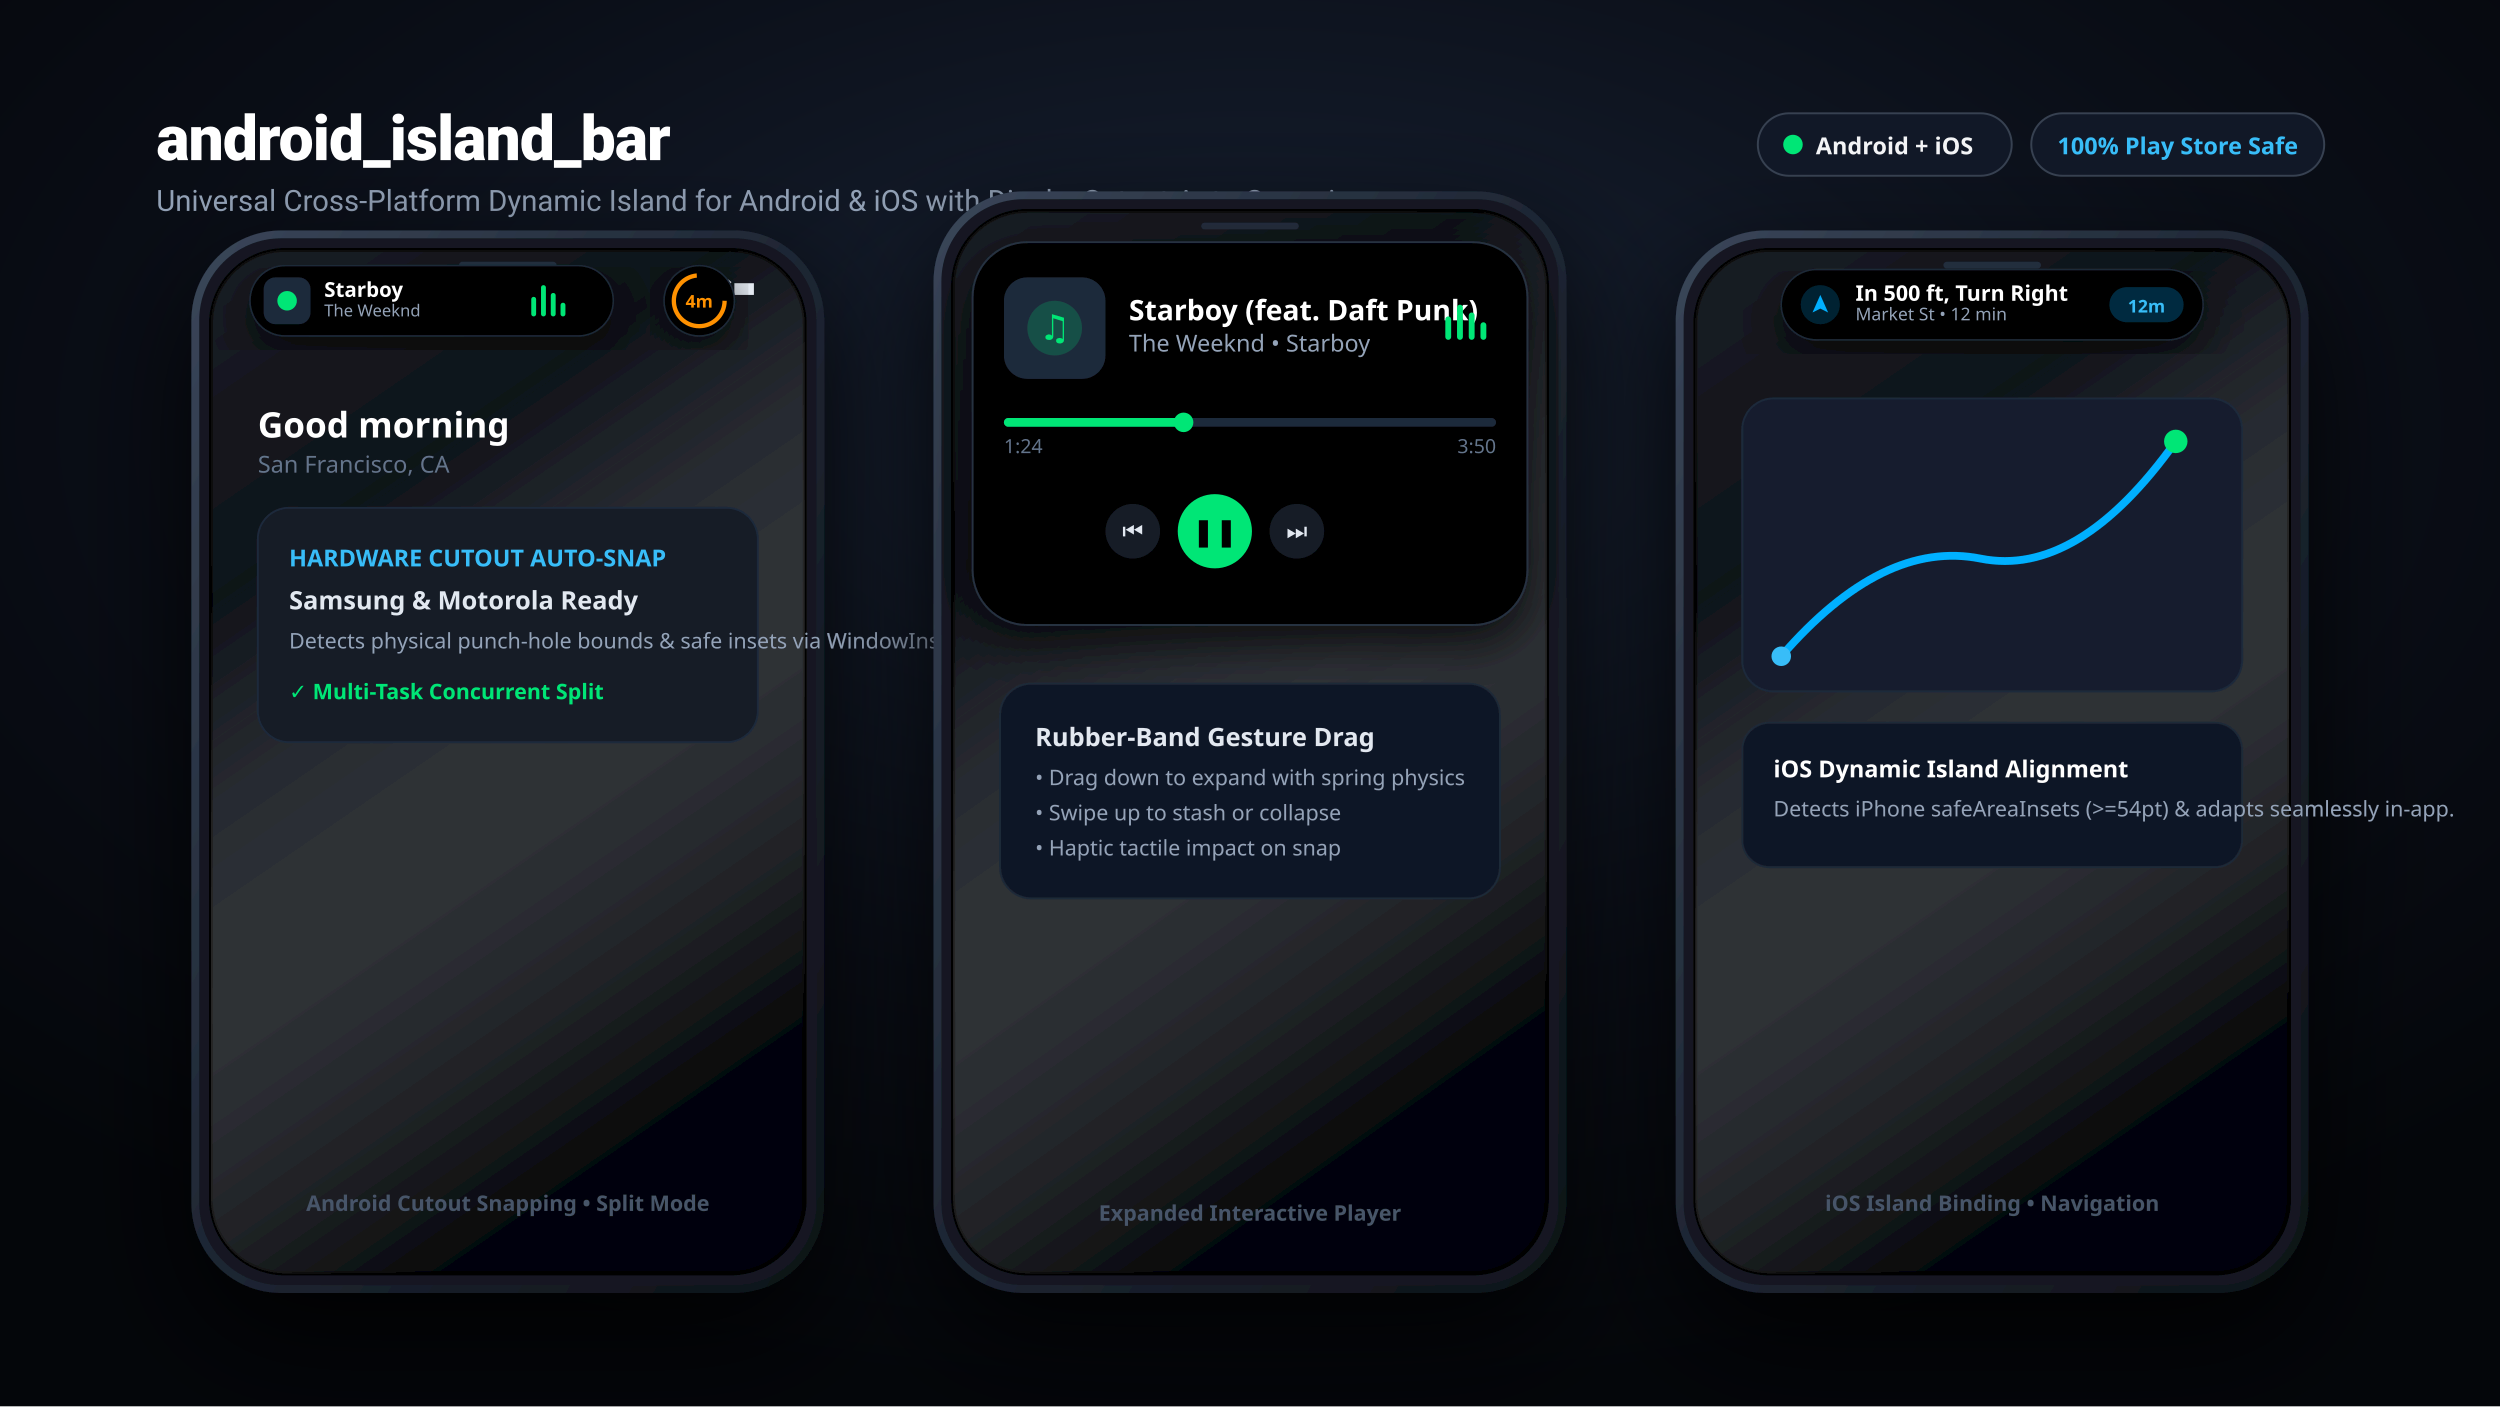
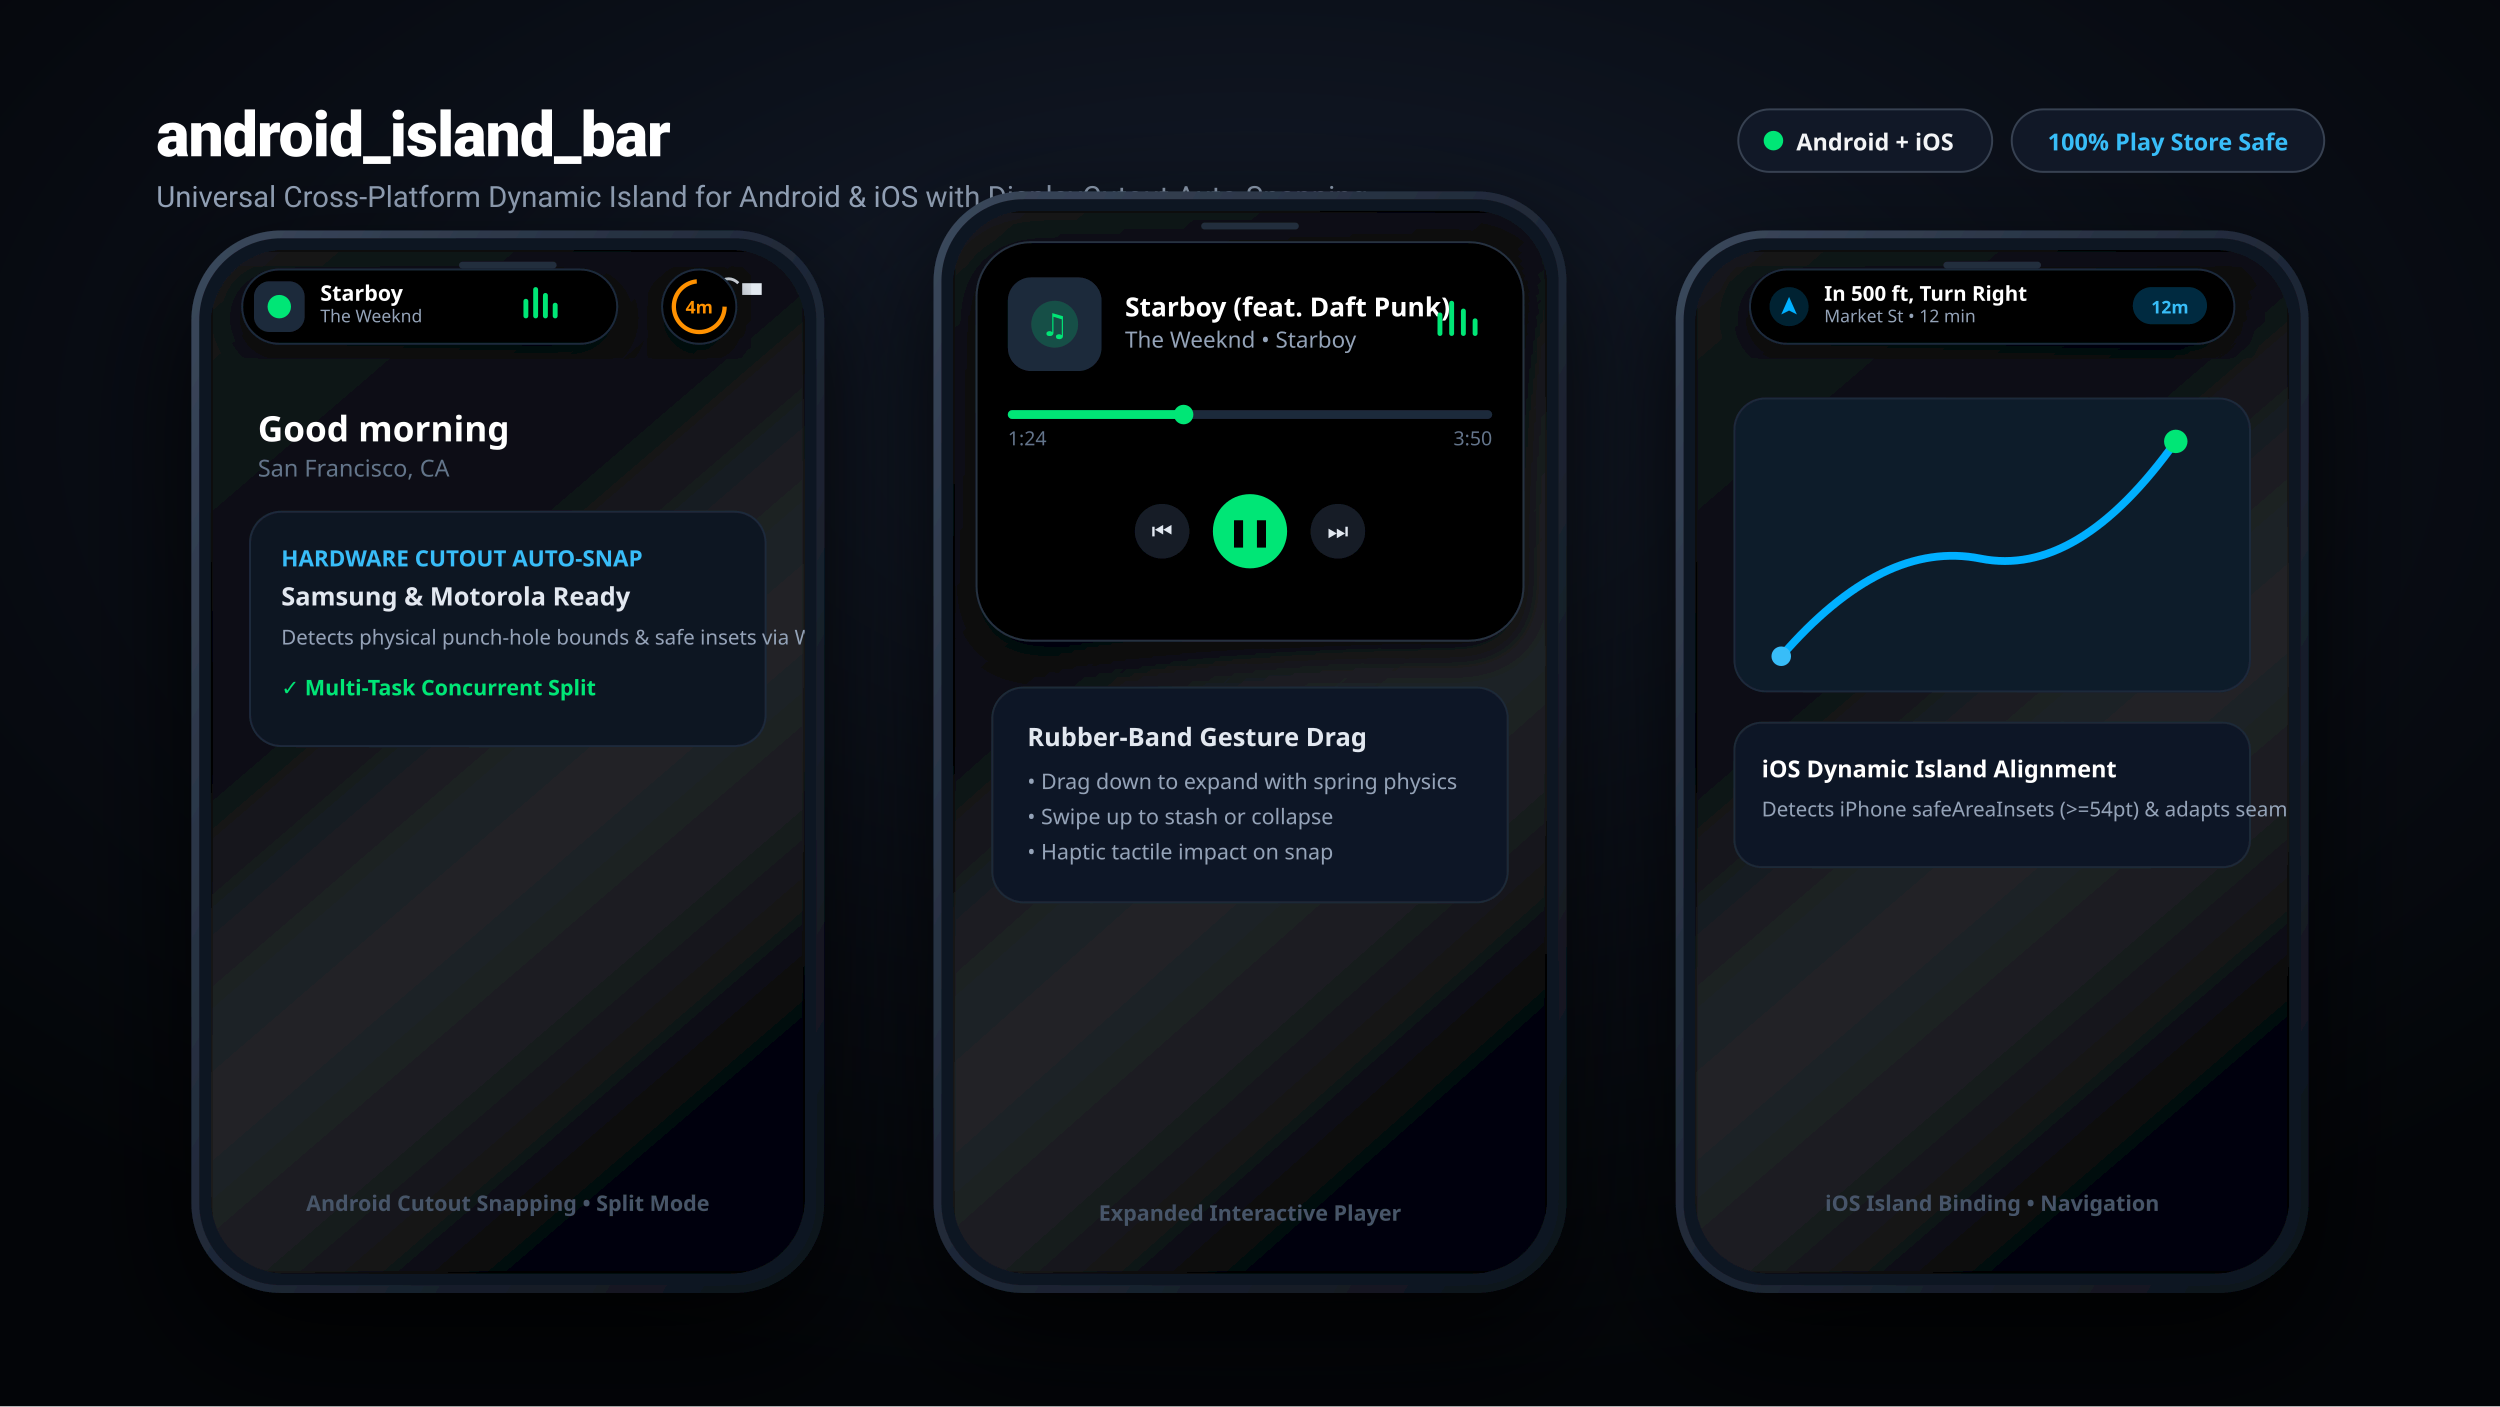
<svg xmlns="http://www.w3.org/2000/svg" viewBox="0 0 1280 720" width="1280" height="720">
  <defs>
    <radialGradient id="bgGlow" cx="50%" cy="30%" r="70%">
-       <stop offset="0%" stop-color="#182234" />
-       <stop offset="60%" stop-color="#0A0E17" />
-       <stop offset="100%" stop-color="#04060A" />
+       <stop offset="0%" stop-color="#141C2B" />
+       <stop offset="60%" stop-color="#090D15" />
+       <stop offset="100%" stop-color="#030508" />
    </radialGradient>
    <linearGradient id="phoneBorder" x1="0%" y1="0%" x2="100%" y2="100%">
-       <stop offset="0%" stop-color="#3A4659" />
-       <stop offset="50%" stop-color="#1E2633" />
-       <stop offset="100%" stop-color="#0D1117" />
+       <stop offset="0%" stop-color="#3B485C" />
+       <stop offset="50%" stop-color="#1F2837" />
+       <stop offset="100%" stop-color="#0D121A" />
    </linearGradient>
-     <linearGradient id="screenGlass" x1="0%" y1="0%" x2="40%" y2="100%">
-       <stop offset="0%" stop-color="#FFFFFF" stop-opacity="0.07" />
-       <stop offset="30%" stop-color="#FFFFFF" stop-opacity="0.02" />
-       <stop offset="100%" stop-color="#000000" stop-opacity="0.6" />
+     <linearGradient id="screenGlass" x1="0%" y1="0%" x2="50%" y2="100%">
+       <stop offset="0%" stop-color="#FFFFFF" stop-opacity="0.05" />
+       <stop offset="40%" stop-color="#FFFFFF" stop-opacity="0.01" />
+       <stop offset="100%" stop-color="#000000" stop-opacity="0.4" />
    </linearGradient>
    <radialGradient id="lensReflect" cx="40%" cy="40%" r="60%">
-       <stop offset="0%" stop-color="#2D3748" />
-       <stop offset="60%" stop-color="#0A0D14" />
-       <stop offset="100%" stop-color="#020408" />
+       <stop offset="0%" stop-color="#334155" />
+       <stop offset="60%" stop-color="#0F172A" />
+       <stop offset="100%" stop-color="#020617" />
    </radialGradient>
    <filter id="islandShadow" x="-20%" y="-20%" width="140%" height="140%">
-       <feDropShadow dx="0" dy="8" stdDeviation="12" flood-color="#000000" flood-opacity="0.75" />
+       <feDropShadow dx="0" dy="6" stdDeviation="10" flood-color="#000000" flood-opacity="0.8" />
    </filter>
    <filter id="phoneShadow" x="-20%" y="-10%" width="140%" height="130%">
      <feDropShadow dx="0" dy="24" stdDeviation="30" flood-color="#000000" flood-opacity="0.85" />
    </filter>
+     <clipPath id="screenClip1">
+       <rect x="8" y="8" width="304" height="524" rx="38" />
+     </clipPath>
+     <clipPath id="screenClip2">
+       <rect x="8" y="8" width="304" height="544" rx="38" />
+     </clipPath>
+     <clipPath id="screenClip3">
+       <rect x="8" y="8" width="304" height="524" rx="38" />
+     </clipPath>
+     <clipPath id="phone1PillClip">
+       <rect x="24" y="18" width="192" height="38" rx="19" />
+     </clipPath>
+     <clipPath id="phone2CardClip">
+       <rect x="20" y="24" width="280" height="204" rx="28" />
+     </clipPath>
+     <clipPath id="phone3PillClip">
+       <rect x="36" y="18" width="248" height="38" rx="19" />
+     </clipPath>
  </defs>
  <rect width="1280" height="720" fill="url(#bgGlow)" />
-   <g transform="translate(80, 50)">
+   <g transform="translate(80, 48)">
    <text x="0" y="32" fill="#FFFFFF" font-family="-apple-system, BlinkMacSystemFont, 'SF Pro Display', 'Segoe UI', Roboto, sans-serif" font-size="32" font-weight="800" letter-spacing="-0.5">android_island_bar</text>
    <text x="0" y="58" fill="#94A3B8" font-family="-apple-system, BlinkMacSystemFont, 'SF Pro Text', Roboto, sans-serif" font-size="15" font-weight="400">
      Universal Cross-Platform Dynamic Island for Android &amp; iOS with DisplayCutout Auto-Snapping
    </text>
  </g>
-   <g transform="translate(900, 50)">
+   <g transform="translate(890, 48)">
    <rect x="0" y="8" width="130" height="32" rx="16" fill="#111827" stroke="#374151" stroke-width="1" />
    <circle cx="18" cy="24" r="5" fill="#00E676" />
    <text x="70" y="29" fill="#F3F4F6" font-family="sans-serif" font-size="12" font-weight="600" text-anchor="middle">Android + iOS</text>
-     <rect x="140" y="8" width="150" height="32" rx="16" fill="#111827" stroke="#374151" stroke-width="1" />
-     <text x="215" y="29" fill="#38BDF8" font-family="sans-serif" font-size="12" font-weight="600" text-anchor="middle">100% Play Store Safe</text>
+     <rect x="140" y="8" width="160" height="32" rx="16" fill="#111827" stroke="#374151" stroke-width="1" />
+     <text x="220" y="29" fill="#38BDF8" font-family="sans-serif" font-size="12" font-weight="600" text-anchor="middle">100% Play Store Safe</text>
  </g>
  <g transform="translate(100, 120)" filter="url(#phoneShadow)">
-     <rect width="320" height="540" rx="44" fill="#131822" stroke="url(#phoneBorder)" stroke-width="4" />
-     <rect x="8" y="8" width="304" height="524" rx="38" fill="#090D14" stroke="#000000" stroke-width="2" />
-     <rect x="8" y="8" width="304" height="524" rx="38" fill="url(#screenGlass)" />
+     <rect width="320" height="540" rx="44" fill="#111622" stroke="url(#phoneBorder)" stroke-width="4" />
+     <g clip-path="url(#screenClip1)">
+       <rect x="8" y="8" width="304" height="524" fill="#070A0F" stroke="#000000" stroke-width="2" />
+       <rect x="8" y="8" width="304" height="524" fill="url(#screenGlass)" />
+       <text x="28" y="32" fill="#E2E8F0" font-family="sans-serif" font-size="11" font-weight="600">09:41</text>
+       <path d="M 280 25 L 290 25 L 290 31 L 280 31 Z" fill="#E2E8F0" />
+       <path d="M 268 25 C 271 22, 275 22, 278 25" stroke="#E2E8F0" stroke-width="1.5" fill="none" />
+       <circle cx="160" cy="30" r="6" fill="url(#lensReflect)" stroke="#1E293B" stroke-width="1.2" />
+       <circle cx="158.5" cy="28.5" r="1.6" fill="#64748B" />
+       <g filter="url(#islandShadow)">
+         <rect x="24" y="18" width="192" height="38" rx="19" fill="#000000" stroke="#1E293B" stroke-width="1" />
+         <g clip-path="url(#phone1PillClip)">
+           <rect x="30" y="24" width="26" height="26" rx="8" fill="#1E293B" />
+           <circle cx="43" cy="37" r="6" fill="#00E676" />
+           <text x="64" y="34" fill="#FFFFFF" font-family="sans-serif" font-size="11" font-weight="700">Starboy</text>
+           <text x="64" y="45" fill="#94A3B8" font-family="sans-serif" font-size="9">The Weeknd</text>
+           <rect x="168" y="33" width="2.5" height="10" rx="1.2" fill="#00E676" />
+           <rect x="173" y="27" width="2.5" height="16" rx="1.2" fill="#00E676" />
+           <rect x="178" y="30" width="2.5" height="13" rx="1.2" fill="#00E676" />
+           <rect x="183" y="35" width="2.5" height="8" rx="1.2" fill="#00E676" />
+         </g>
+       </g>
+       <g filter="url(#islandShadow)">
+         <circle cx="258" cy="37" r="19" fill="#000000" stroke="#1E293B" stroke-width="1" />
+         <circle cx="258" cy="37" r="13" fill="none" stroke="#FF9100" stroke-width="2.2" stroke-dasharray="60,25" />
+         <text x="258" y="40.5" fill="#FF9100" font-family="sans-serif" font-size="9" font-weight="800" text-anchor="middle">4m</text>
+       </g>
+       <g transform="translate(24, 82)">
+         <text x="8" y="24" fill="#FFFFFF" font-family="sans-serif" font-size="18" font-weight="700">Good morning</text>
+         <text x="8" y="42" fill="#64748B" font-family="sans-serif" font-size="12">San Francisco, CA</text>
+         <rect x="4" y="60" width="264" height="120" rx="16" fill="#111724" stroke="#1E293B" stroke-width="1" />
+         <text x="20" y="88" fill="#38BDF8" font-family="sans-serif" font-size="11.5" font-weight="700">HARDWARE CUTOUT AUTO-SNAP</text>
+         <text x="20" y="108" fill="#E2E8F0" font-family="sans-serif" font-size="13" font-weight="600">Samsung &amp; Motorola Ready</text>
+         <text x="20" y="128" fill="#94A3B8" font-family="sans-serif" font-size="10.5">Detects physical punch-hole bounds &amp; safe insets via WindowInsets.</text>
+         <text x="20" y="154" fill="#00E676" font-family="sans-serif" font-size="11" font-weight="700">✓ Multi-Task Concurrent Split</text>
+       </g>
+       <text x="160" y="500" fill="#475569" font-family="sans-serif" font-size="11" font-weight="600" text-anchor="middle">Android Cutout Snapping • Split Mode</text>
+     </g>
    <rect x="135" y="14" width="50" height="3.5" rx="1.75" fill="#242D3D" />
-     <text x="32" y="32" fill="#E2E8F0" font-family="sans-serif" font-size="11" font-weight="600">09:41</text>
-     <path d="M 276 25 L 286 25 L 286 31 L 276 31 Z" fill="#E2E8F0" />
-     <path d="M 264 25 C 267 22, 271 22, 274 25" stroke="#E2E8F0" stroke-width="1.5" fill="none" />
-     <circle cx="160" cy="30" r="6.5" fill="url(#lensReflect)" stroke="#1F2937" stroke-width="1.2" />
-     <circle cx="158.5" cy="28.5" r="1.8" fill="#4B5563" />
-     <g filter="url(#islandShadow)">
-       <rect x="28" y="16" width="186" height="36" rx="18" fill="#000000" stroke="#1F2937" stroke-width="0.8" />
-       <rect x="35" y="22" width="24" height="24" rx="6" fill="#1E293B" />
-       <circle cx="47" cy="34" r="5" fill="#00E676" />
-       <text x="66" y="32" fill="#FFFFFF" font-family="sans-serif" font-size="10.5" font-weight="700">Starboy</text>
-       <text x="66" y="42" fill="#94A3B8" font-family="sans-serif" font-size="8.5">The Weeknd</text>
-       <rect x="172" y="32" width="2.5" height="10" rx="1.2" fill="#00E676" />
-       <rect x="177" y="26" width="2.5" height="16" rx="1.2" fill="#00E676" />
-       <rect x="182" y="30" width="2.5" height="12" rx="1.2" fill="#00E676" />
-       <rect x="187" y="35" width="2.5" height="7" rx="1.2" fill="#00E676" />
-     </g>
-     <g filter="url(#islandShadow)">
-       <circle cx="258" cy="34" r="18" fill="#000000" stroke="#1F2937" stroke-width="0.8" />
-       <circle cx="258" cy="34" r="13" fill="none" stroke="#FF9100" stroke-width="2.2" stroke-dasharray="60,25" />
-       <text x="258" y="37.5" fill="#FF9100" font-family="sans-serif" font-size="9" font-weight="800" text-anchor="middle">4m</text>
-     </g>
-     <g transform="translate(24, 80)">
-       <text x="8" y="24" fill="#FFFFFF" font-family="sans-serif" font-size="18" font-weight="700">Good morning</text>
-       <text x="8" y="42" fill="#64748B" font-family="sans-serif" font-size="12">San Francisco, CA</text>
-       <rect x="8" y="60" width="256" height="120" rx="16" fill="#141B26" stroke="#1E293B" stroke-width="1" />
-       <text x="24" y="90" fill="#38BDF8" font-family="sans-serif" font-size="12" font-weight="700">HARDWARE CUTOUT AUTO-SNAP</text>
-       <text x="24" y="112" fill="#E2E8F0" font-family="sans-serif" font-size="13" font-weight="600">Samsung &amp; Motorola Ready</text>
-       <text x="24" y="132" fill="#94A3B8" font-family="sans-serif" font-size="11">Detects physical punch-hole bounds &amp; safe insets via WindowInsets.</text>
-       <text x="24" y="158" fill="#00E676" font-family="sans-serif" font-size="11" font-weight="700">✓ Multi-Task Concurrent Split</text>
-     </g>
-     <text x="160" y="500" fill="#475569" font-family="sans-serif" font-size="11" font-weight="600" text-anchor="middle">Android Cutout Snapping • Split Mode</text>
  </g>
  <g transform="translate(480, 100)" filter="url(#phoneShadow)">
-     <rect width="320" height="560" rx="44" fill="#131822" stroke="url(#phoneBorder)" stroke-width="4" />
-     <rect x="8" y="8" width="304" height="544" rx="38" fill="#090D14" stroke="#000000" stroke-width="2" />
-     <rect x="8" y="8" width="304" height="544" rx="38" fill="url(#screenGlass)" />
+     <rect width="320" height="560" rx="44" fill="#111622" stroke="url(#phoneBorder)" stroke-width="4" />
+     <g clip-path="url(#screenClip2)">
+       <rect x="8" y="8" width="304" height="544" fill="#070A0F" stroke="#000000" stroke-width="2" />
+       <rect x="8" y="8" width="304" height="544" fill="url(#screenGlass)" />
+       <g filter="url(#islandShadow)">
+         <rect x="20" y="24" width="280" height="204" rx="28" fill="#000000" stroke="#263040" stroke-width="1" />
+         <g clip-path="url(#phone2CardClip)">
+           <g transform="translate(36, 42)">
+             <rect x="0" y="0" width="48" height="48" rx="12" fill="#1E293B" />
+             <circle cx="24" cy="24" r="12" fill="#00E676" fill-opacity="0.2" />
+             <text x="24" y="30" fill="#00E676" font-family="sans-serif" font-size="16" font-weight="700" text-anchor="middle">♫</text>
+             <text x="60" y="20" fill="#FFFFFF" font-family="sans-serif" font-size="13.5" font-weight="700">Starboy (feat. Daft Punk)</text>
+             <text x="60" y="36" fill="#94A3B8" font-family="sans-serif" font-size="11.5">The Weeknd • Starboy</text>
+             <rect x="220" y="18" width="2.5" height="12" rx="1.2" fill="#00E676" />
+             <rect x="226" y="12" width="2.5" height="18" rx="1.2" fill="#00E676" />
+             <rect x="232" y="16" width="2.5" height="14" rx="1.2" fill="#00E676" />
+             <rect x="238" y="21" width="2.5" height="9" rx="1.2" fill="#00E676" />
+           </g>
+           <g transform="translate(36, 110)">
+             <rect x="0" y="0" width="248" height="4.5" rx="2.25" fill="#1E293B" />
+             <rect x="0" y="0" width="90" height="4.5" rx="2.25" fill="#00E676" />
+             <circle cx="90" cy="2.25" r="5" fill="#00E676" />
+             <text x="0" y="18" fill="#64748B" font-family="sans-serif" font-size="10" font-weight="500">1:24</text>
+             <text x="248" y="18" fill="#64748B" font-family="sans-serif" font-size="10" font-weight="500" text-anchor="end">3:50</text>
+           </g>
+           <g transform="translate(160, 172)">
+             <circle cx="-45" cy="0" r="14" fill="#141B26" />
+             <text x="-45" y="4" fill="#E2E8F0" font-family="sans-serif" font-size="12" text-anchor="middle">⏮</text>
+             <circle cx="0" cy="0" r="19" fill="#00E676" />
+             <text x="0" y="5" fill="#000000" font-family="sans-serif" font-size="14" font-weight="800" text-anchor="middle">❚❚</text>
+             <circle cx="45" cy="0" r="14" fill="#141B26" />
+             <text x="45" y="4" fill="#E2E8F0" font-family="sans-serif" font-size="12" text-anchor="middle">⏭</text>
+           </g>
+         </g>
+       </g>
+       <g transform="translate(28, 252)">
+         <rect x="0" y="0" width="264" height="110" rx="16" fill="#111827" stroke="#1F2937" stroke-width="1" />
+         <text x="18" y="30" fill="#E2E8F0" font-family="sans-serif" font-size="13" font-weight="700">Rubber-Band Gesture Drag</text>
+         <text x="18" y="52" fill="#94A3B8" font-family="sans-serif" font-size="11">• Drag down to expand with spring physics</text>
+         <text x="18" y="70" fill="#94A3B8" font-family="sans-serif" font-size="11">• Swipe up to stash or collapse</text>
+         <text x="18" y="88" fill="#94A3B8" font-family="sans-serif" font-size="11">• Haptic tactile impact on snap</text>
+       </g>
+       <text x="160" y="525" fill="#475569" font-family="sans-serif" font-size="11" font-weight="600" text-anchor="middle">Expanded Interactive Player</text>
+     </g>
    <rect x="135" y="14" width="50" height="3.5" rx="1.75" fill="#242D3D" />
-     <g filter="url(#islandShadow)">
-       <rect x="18" y="24" width="284" height="196" rx="28" fill="#000000" stroke="#263040" stroke-width="1" />
-       <g transform="translate(34, 42)">
-         <rect x="0" y="0" width="52" height="52" rx="12" fill="#1E293B" />
-         <circle cx="26" cy="26" r="14" fill="#00E676" fill-opacity="0.2" />
-         <text x="26" y="32" fill="#00E676" font-family="sans-serif" font-size="18" font-weight="700" text-anchor="middle">♫</text>
-         <text x="64" y="22" fill="#FFFFFF" font-family="sans-serif" font-size="14.5" font-weight="700">Starboy (feat. Daft Punk)</text>
-         <text x="64" y="38" fill="#94A3B8" font-family="sans-serif" font-size="12">The Weeknd • Starboy</text>
-         <rect x="226" y="20" width="3" height="12" rx="1.5" fill="#00E676" />
-         <rect x="232" y="14" width="3" height="18" rx="1.5" fill="#00E676" />
-         <rect x="238" y="18" width="3" height="14" rx="1.5" fill="#00E676" />
-         <rect x="244" y="23" width="3" height="9" rx="1.5" fill="#00E676" />
-       </g>
-       <g transform="translate(34, 114)">
-         <rect x="0" y="0" width="252" height="4.5" rx="2.25" fill="#1E293B" />
-         <rect x="0" y="0" width="92" height="4.5" rx="2.25" fill="#00E676" />
-         <circle cx="92" cy="2.25" r="5" fill="#00E676" />
-         <text x="0" y="18" fill="#64748B" font-family="sans-serif" font-size="10" font-weight="500">1:24</text>
-         <text x="252" y="18" fill="#64748B" font-family="sans-serif" font-size="10" font-weight="500" text-anchor="end">3:50</text>
-       </g>
-       <g transform="translate(142, 172)">
-         <circle cx="-42" cy="0" r="14" fill="#141B26" />
-         <text x="-42" y="4" fill="#E2E8F0" font-family="sans-serif" font-size="12" text-anchor="middle">⏮</text>
-         <circle cx="0" cy="0" r="19" fill="#00E676" />
-         <text x="0" y="5" fill="#000000" font-family="sans-serif" font-size="14" font-weight="800" text-anchor="middle">❚❚</text>
-         <circle cx="42" cy="0" r="14" fill="#141B26" />
-         <text x="42" y="4" fill="#E2E8F0" font-family="sans-serif" font-size="12" text-anchor="middle">⏭</text>
-       </g>
-     </g>
-     <g transform="translate(32, 250)">
-       <rect x="0" y="0" width="256" height="110" rx="16" fill="#111827" stroke="#1F2937" stroke-width="1" />
-       <text x="18" y="32" fill="#E2E8F0" font-family="sans-serif" font-size="13" font-weight="700">Rubber-Band Gesture Drag</text>
-       <text x="18" y="52" fill="#94A3B8" font-family="sans-serif" font-size="11">• Drag down to expand with spring physics</text>
-       <text x="18" y="70" fill="#94A3B8" font-family="sans-serif" font-size="11">• Swipe up to stash or collapse</text>
-       <text x="18" y="88" fill="#94A3B8" font-family="sans-serif" font-size="11">• Haptic tactile impact on snap</text>
-     </g>
-     <text x="160" y="525" fill="#475569" font-family="sans-serif" font-size="11" font-weight="600" text-anchor="middle">Expanded Interactive Player</text>
  </g>
  <g transform="translate(860, 120)" filter="url(#phoneShadow)">
-     <rect width="320" height="540" rx="44" fill="#131822" stroke="url(#phoneBorder)" stroke-width="4" />
-     <rect x="8" y="8" width="304" height="524" rx="38" fill="#090D14" stroke="#000000" stroke-width="2" />
-     <rect x="8" y="8" width="304" height="524" rx="38" fill="url(#screenGlass)" />
+     <rect width="320" height="540" rx="44" fill="#111622" stroke="url(#phoneBorder)" stroke-width="4" />
+     <g clip-path="url(#screenClip3)">
+       <rect x="8" y="8" width="304" height="524" fill="#070A0F" stroke="#000000" stroke-width="2" />
+       <rect x="8" y="8" width="304" height="524" fill="url(#screenGlass)" />
+       <g filter="url(#islandShadow)">
+         <rect x="36" y="18" width="248" height="38" rx="19" fill="#000000" stroke="#1E293B" stroke-width="1" />
+         <g clip-path="url(#phone3PillClip)">
+           <circle cx="56" cy="37" r="10" fill="#00B0FF" fill-opacity="0.2" />
+           <path d="M 52 41 L 56 32 L 60 41 L 56 39 Z" fill="#00B0FF" />
+           <text x="74" y="34" fill="#FFFFFF" font-family="sans-serif" font-size="10.5" font-weight="700">In 500 ft, Turn Right</text>
+           <text x="74" y="45" fill="#94A3B8" font-family="sans-serif" font-size="9">Market St • 12 min</text>
+           <rect x="232" y="27" width="38" height="19" rx="9.5" fill="#00B0FF" fill-opacity="0.25" />
+           <text x="251" y="40.5" fill="#38BDF8" font-family="sans-serif" font-size="9" font-weight="800" text-anchor="middle">12m</text>
+         </g>
+       </g>
+       <g transform="translate(24, 76)">
+         <rect x="4" y="8" width="264" height="150" rx="16" fill="#111B2B" stroke="#1E293B" stroke-width="1" />
+         <path d="M 28 140 Q 80 80 130 90 T 230 30" stroke="#00B0FF" stroke-width="4" fill="none" stroke-linecap="round" />
+         <circle cx="230" cy="30" r="6" fill="#00E676" />
+         <circle cx="28" cy="140" r="5" fill="#38BDF8" />
+         <rect x="4" y="174" width="264" height="74" rx="14" fill="#111827" stroke="#1F2937" stroke-width="1" />
+         <text x="18" y="202" fill="#FFFFFF" font-family="sans-serif" font-size="12" font-weight="700">iOS Dynamic Island Alignment</text>
+         <text x="18" y="222" fill="#94A3B8" font-family="sans-serif" font-size="10.5">Detects iPhone safeAreaInsets (&gt;=54pt) &amp; adapts seamlessly in-app.</text>
+       </g>
+       <text x="160" y="500" fill="#475569" font-family="sans-serif" font-size="11" font-weight="600" text-anchor="middle">iOS Island Binding • Navigation</text>
+     </g>
    <rect x="135" y="14" width="50" height="3.5" rx="1.75" fill="#242D3D" />
-     <g filter="url(#islandShadow)">
-       <rect x="52" y="18" width="216" height="36" rx="18" fill="#000000" stroke="#1F2937" stroke-width="0.8" />
-       <circle cx="72" cy="36" r="10" fill="#00B0FF" fill-opacity="0.2" />
-       <path d="M 68 40 L 72 31 L 76 40 L 72 38 Z" fill="#00B0FF" />
-       <text x="90" y="34" fill="#FFFFFF" font-family="sans-serif" font-size="11" font-weight="700">In 500 ft, Turn Right</text>
-       <text x="90" y="44" fill="#94A3B8" font-family="sans-serif" font-size="9">Market St • 12 min</text>
-       <rect x="220" y="27" width="38" height="18" rx="9" fill="#00B0FF" fill-opacity="0.25" />
-       <text x="239" y="40" fill="#38BDF8" font-family="sans-serif" font-size="9" font-weight="800" text-anchor="middle">12m</text>
-     </g>
-     <g transform="translate(24, 76)">
-       <rect x="8" y="8" width="256" height="150" rx="16" fill="#141E2E" stroke="#1E293B" stroke-width="1" />
-       <path d="M 28 140 Q 80 80 130 90 T 230 30" stroke="#00B0FF" stroke-width="4" fill="none" stroke-linecap="round" />
-       <circle cx="230" cy="30" r="6" fill="#00E676" />
-       <circle cx="28" cy="140" r="5" fill="#38BDF8" />
-       <rect x="8" y="174" width="256" height="74" rx="14" fill="#111827" stroke="#1F2937" stroke-width="1" />
-       <text x="24" y="202" fill="#FFFFFF" font-family="sans-serif" font-size="12" font-weight="700">iOS Dynamic Island Alignment</text>
-       <text x="24" y="222" fill="#94A3B8" font-family="sans-serif" font-size="11">Detects iPhone safeAreaInsets (&gt;=54pt) &amp; adapts seamlessly in-app.</text>
-     </g>
-     <text x="160" y="500" fill="#475569" font-family="sans-serif" font-size="11" font-weight="600" text-anchor="middle">iOS Island Binding • Navigation</text>
  </g>
</svg>
